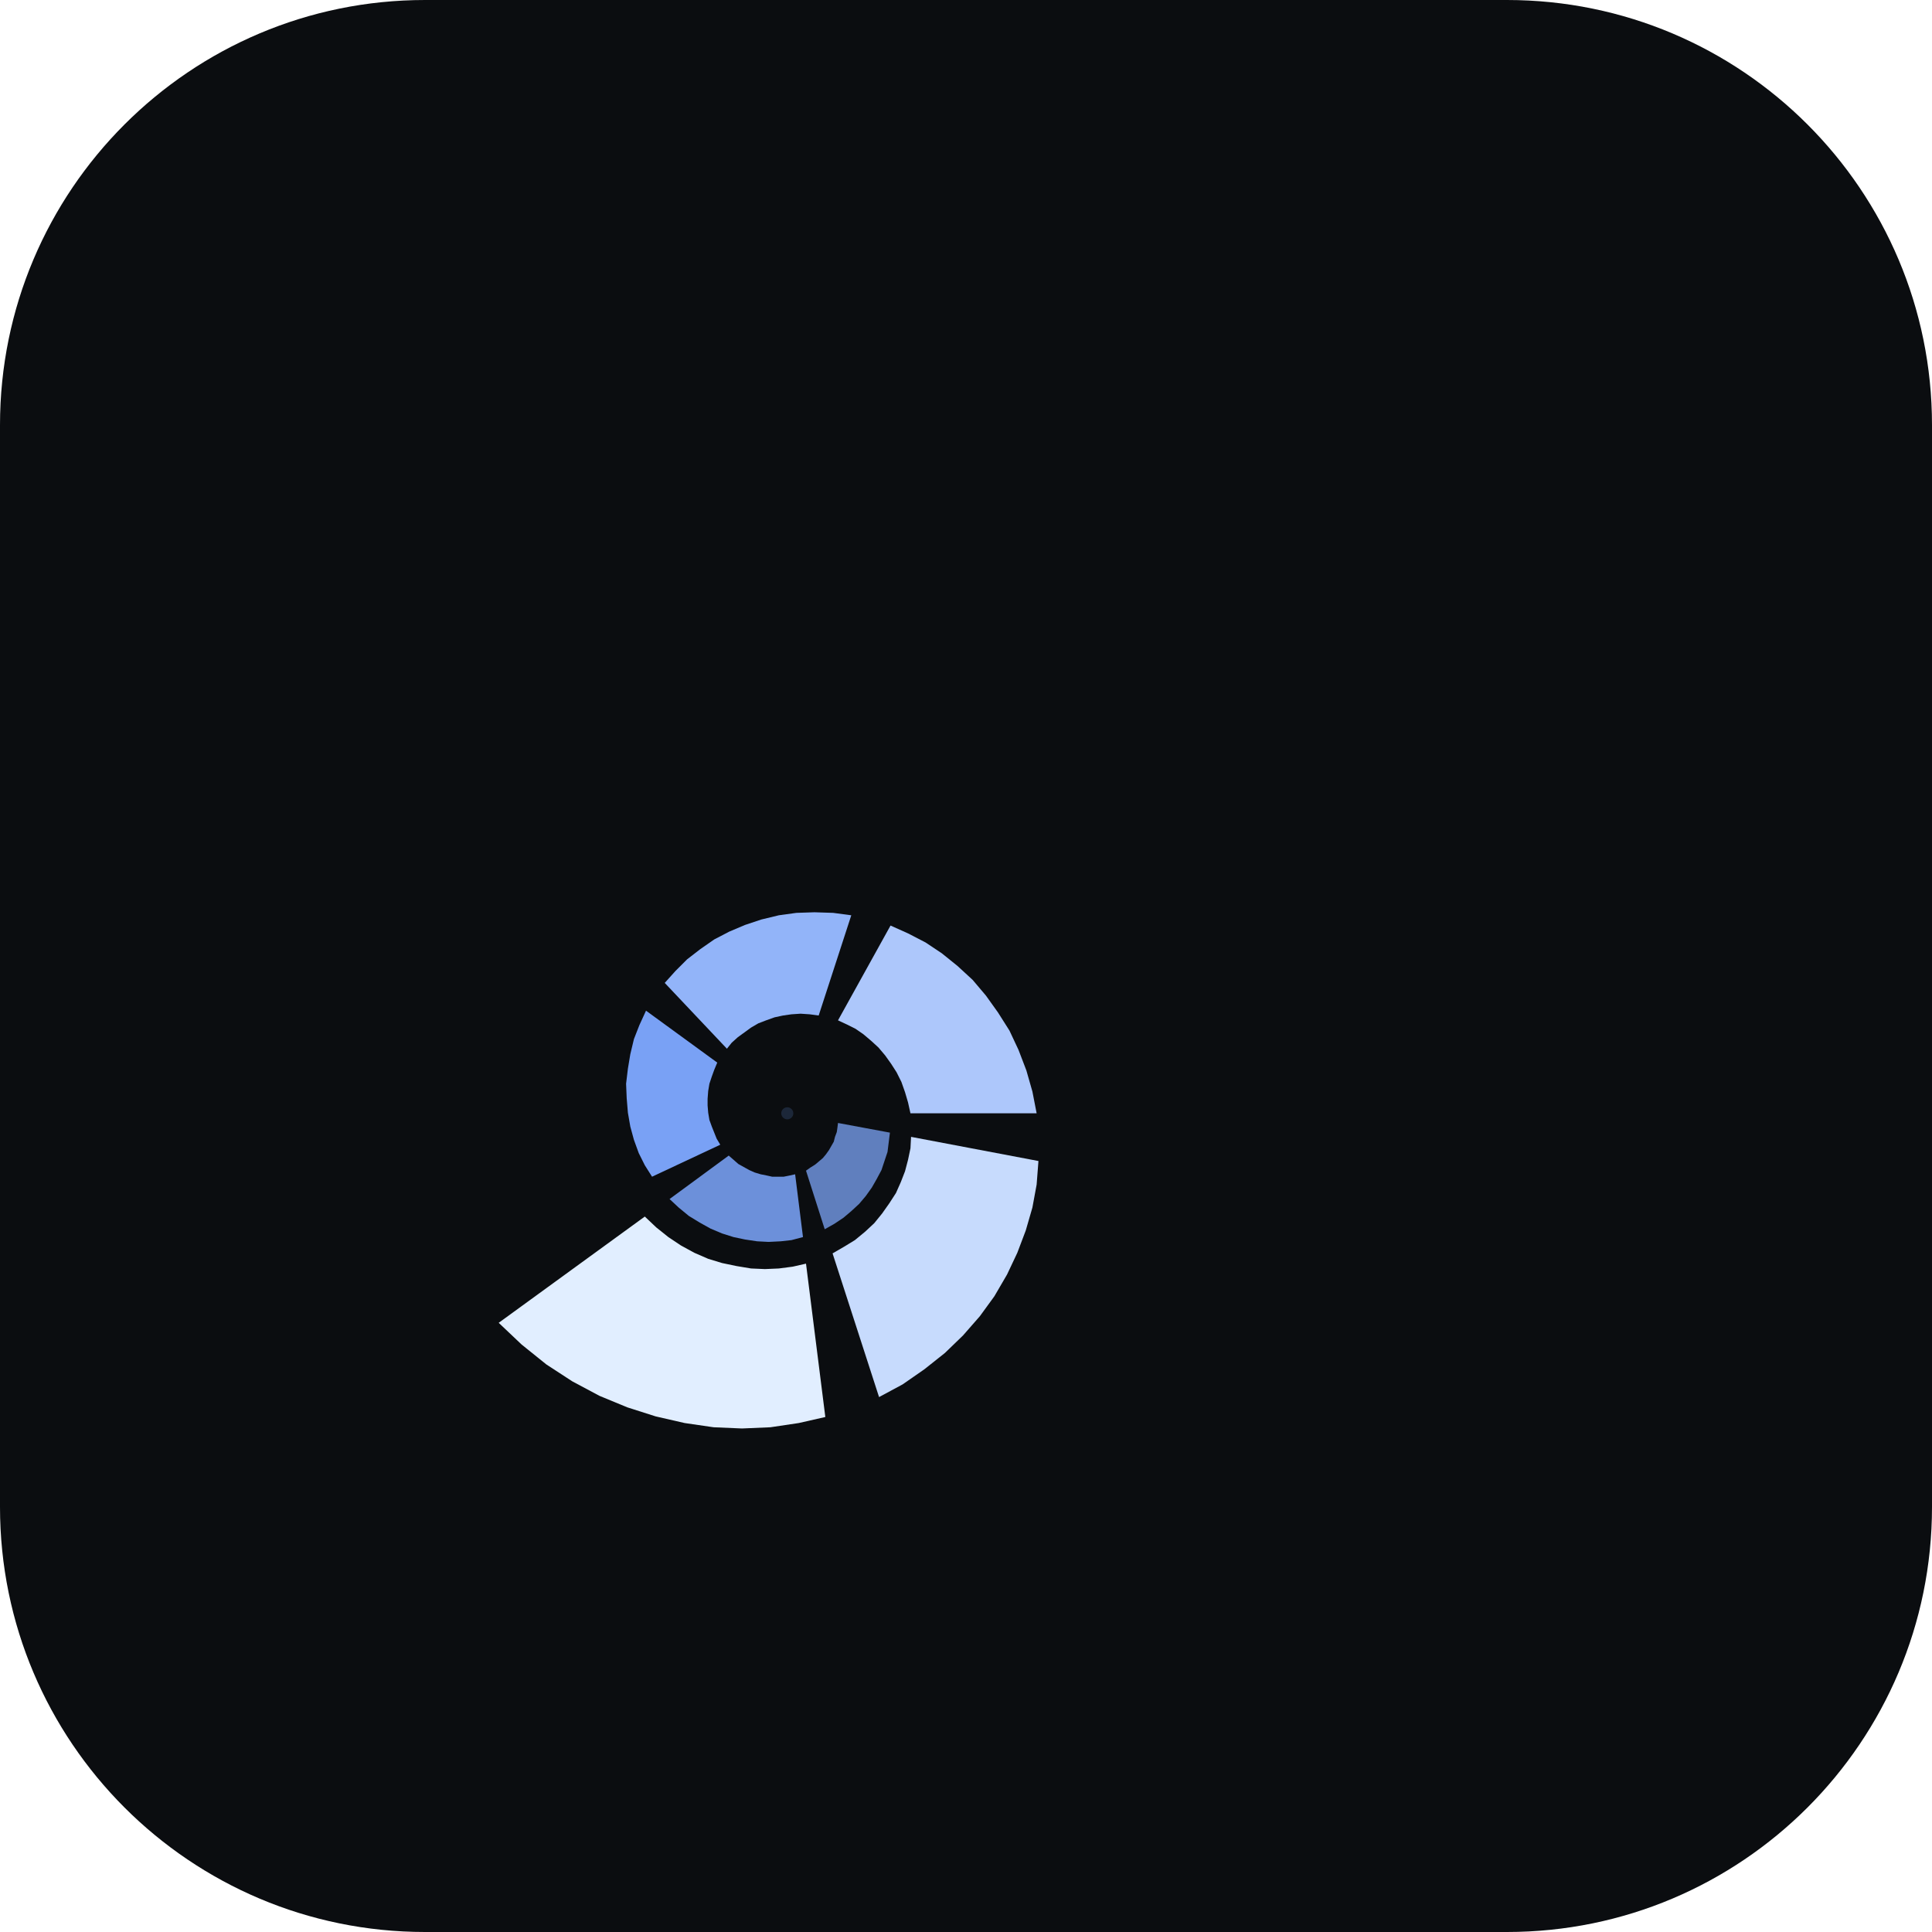
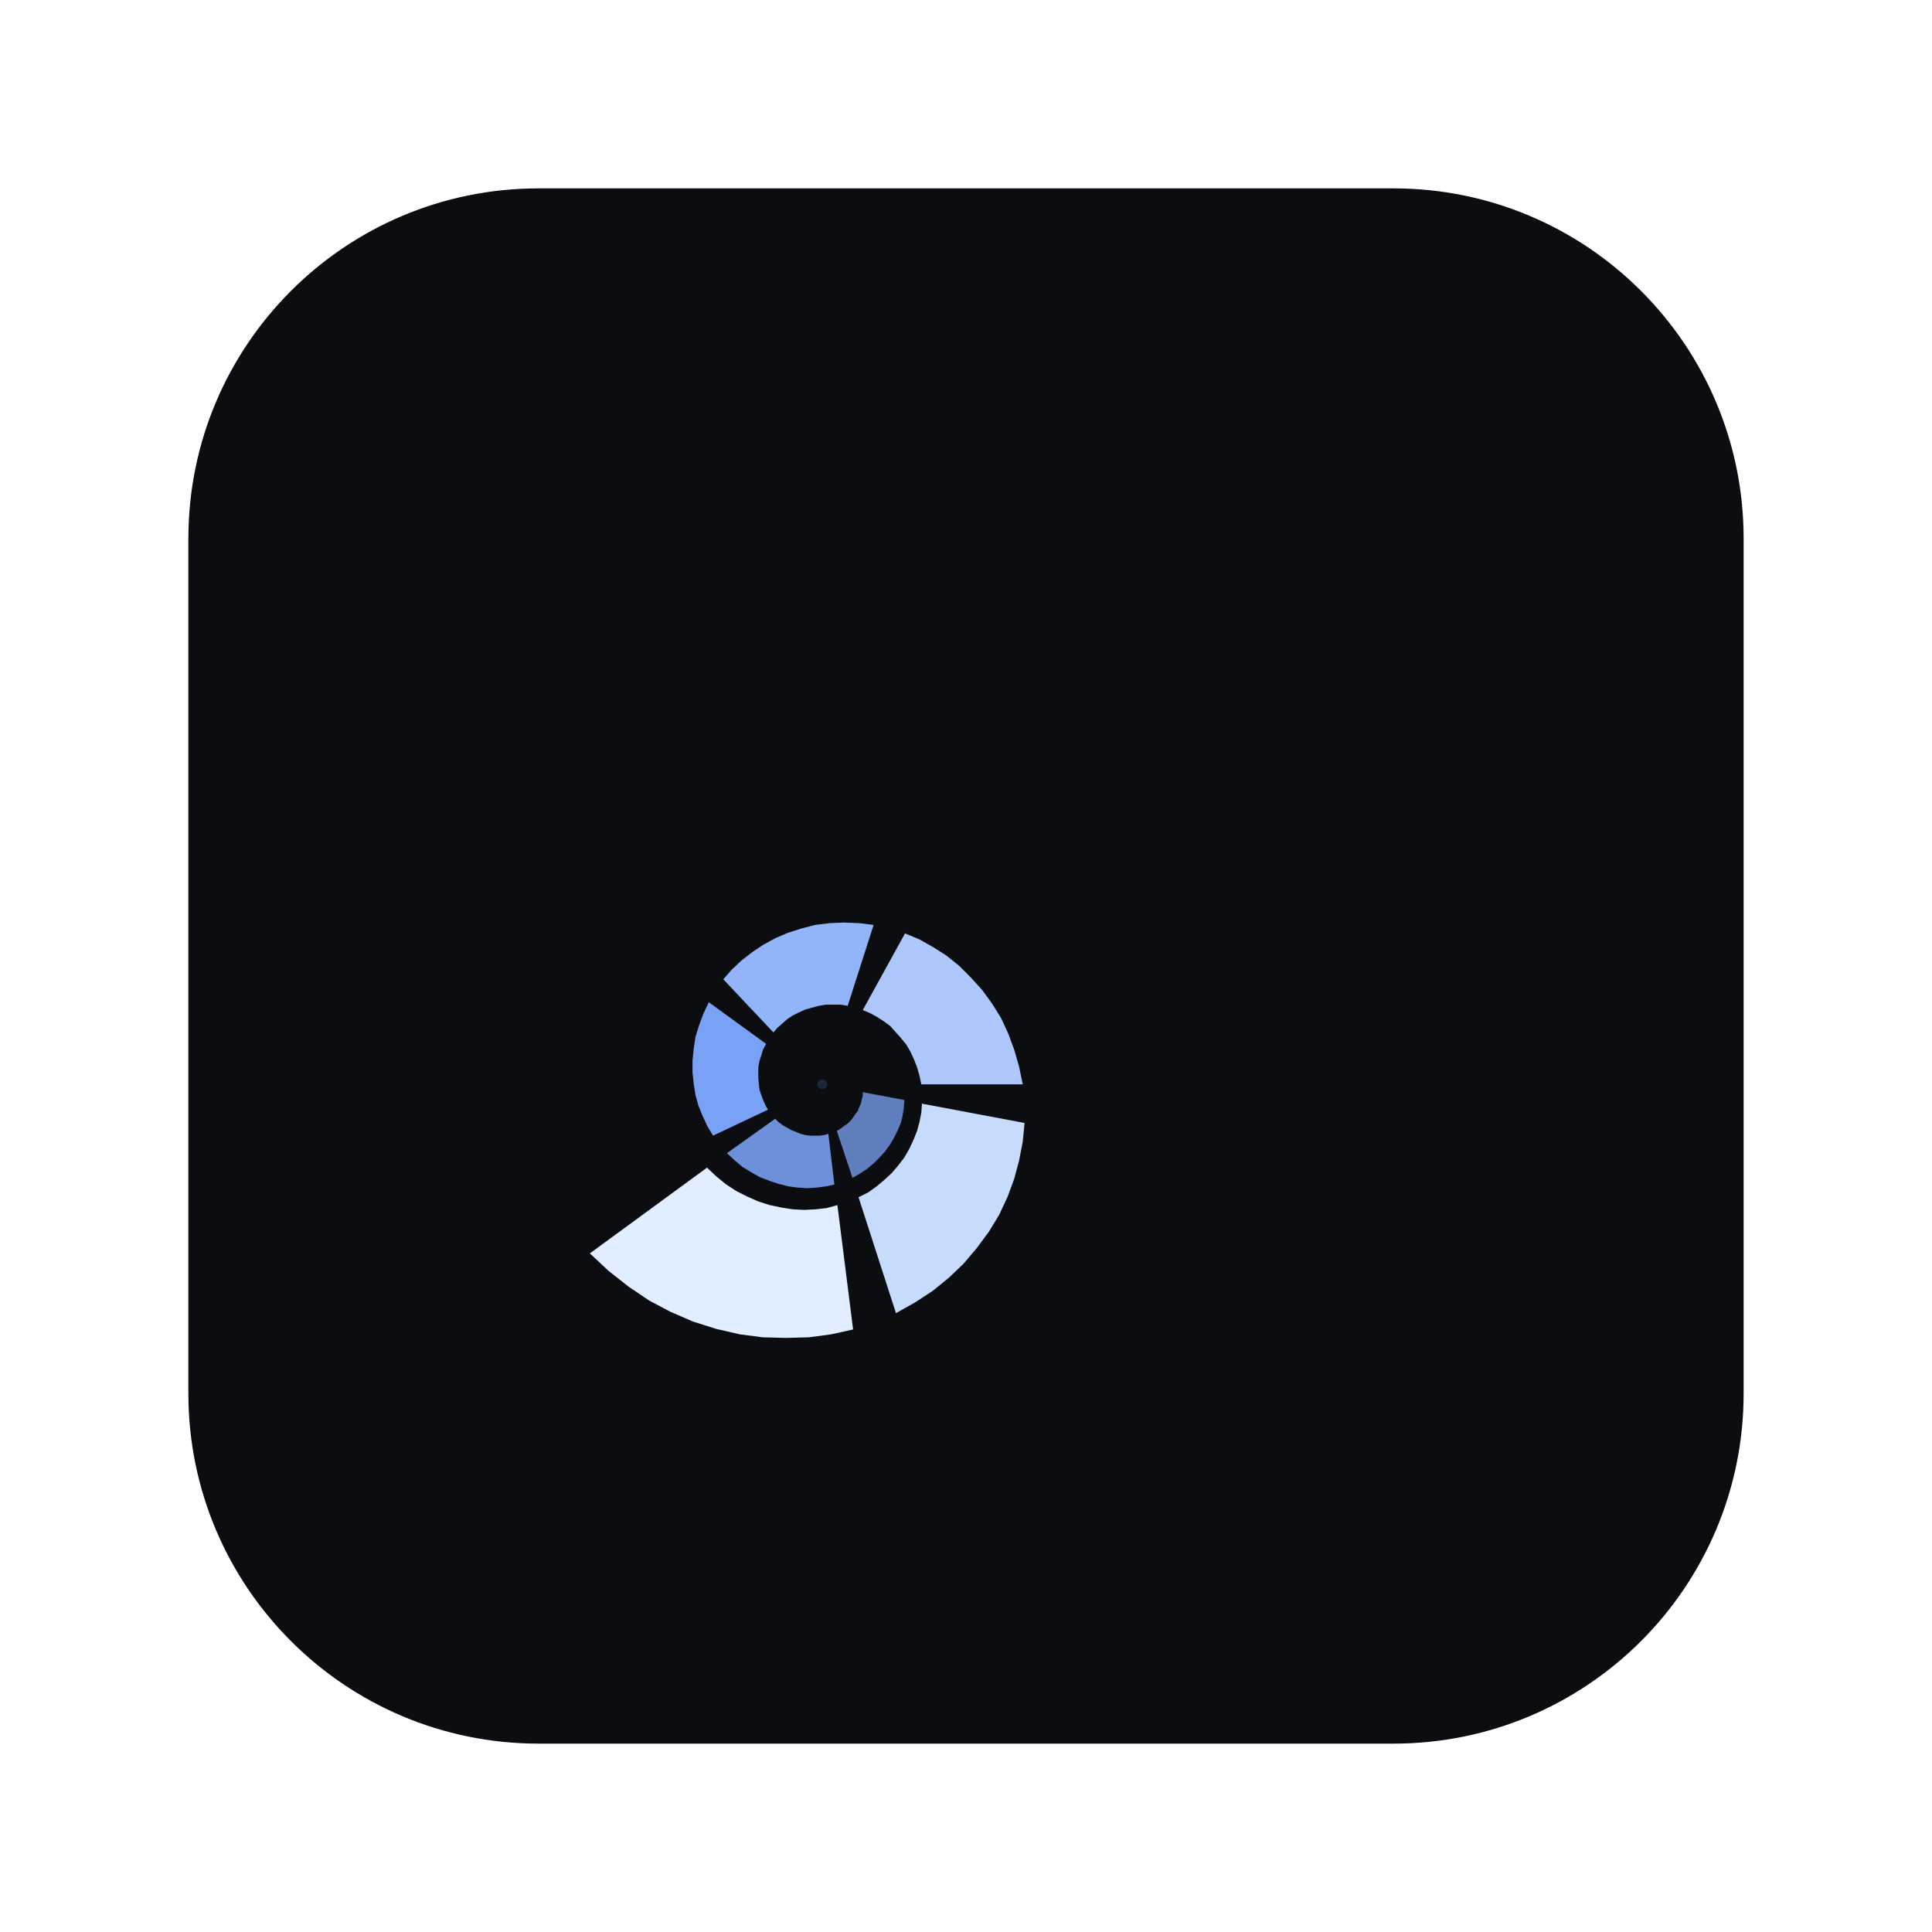
<svg xmlns="http://www.w3.org/2000/svg" viewBox="0 0 32 32">
-   <rect width="32" height="32" rx="7.04" fill="#0b0d10" />
-   <polygon points="14.74,18.76 14.72,18.92 14.70,19.08 14.65,19.23 14.60,19.38 14.52,19.53 14.44,19.67 14.34,19.81 14.23,19.94 14.10,20.06 13.97,20.17 13.82,20.27 13.66,20.36 13.35,19.39 13.42,19.34 13.50,19.29 13.56,19.24 13.63,19.18 13.68,19.12 13.73,19.05 13.77,18.98 13.81,18.91 13.83,18.83 13.86,18.75 13.87,18.68 13.88,18.60" fill="#607fbe" />
-   <polygon points="13.30,20.49 13.11,20.54 12.93,20.56 12.73,20.57 12.54,20.56 12.34,20.53 12.15,20.49 11.96,20.43 11.77,20.35 11.59,20.25 11.41,20.14 11.24,20.00 11.09,19.86 12.07,19.14 12.15,19.21 12.23,19.28 12.32,19.33 12.41,19.38 12.50,19.42 12.60,19.45 12.70,19.47 12.79,19.49 12.89,19.49 12.98,19.49 13.08,19.47 13.17,19.45" fill="#6c90da" />
-   <polygon points="10.80,19.49 10.68,19.30 10.58,19.10 10.50,18.88 10.44,18.66 10.40,18.43 10.38,18.19 10.37,17.95 10.40,17.70 10.44,17.46 10.50,17.21 10.59,16.98 10.70,16.74 11.88,17.60 11.83,17.72 11.79,17.83 11.75,17.95 11.73,18.07 11.72,18.20 11.72,18.31 11.73,18.43 11.75,18.55 11.79,18.66 11.83,18.76 11.87,18.86 11.93,18.96" fill="#79a1f5" />
-   <polygon points="11.01,16.28 11.19,16.08 11.38,15.89 11.60,15.72 11.83,15.56 12.08,15.43 12.34,15.32 12.61,15.23 12.90,15.16 13.19,15.12 13.49,15.11 13.80,15.12 14.10,15.16 13.56,16.82 13.41,16.80 13.26,16.79 13.11,16.80 12.97,16.82 12.83,16.85 12.69,16.90 12.56,16.95 12.44,17.02 12.33,17.10 12.22,17.18 12.12,17.27 12.04,17.37" fill="#92b4f9" />
-   <polygon points="14.75,15.33 15.04,15.46 15.33,15.61 15.60,15.79 15.86,16.00 16.11,16.23 16.33,16.49 16.53,16.77 16.72,17.07 16.87,17.39 17.00,17.73 17.10,18.08 17.17,18.44 15.08,18.44 15.04,18.26 14.99,18.09 14.93,17.92 14.85,17.76 14.76,17.62 14.66,17.48 14.55,17.35 14.43,17.24 14.30,17.13 14.17,17.04 14.03,16.97 13.88,16.90" fill="#adc7fb" />
-   <polygon points="17.20,19.23 17.17,19.62 17.10,20.00 16.99,20.38 16.85,20.75 16.68,21.11 16.47,21.47 16.23,21.80 15.95,22.12 15.65,22.41 15.31,22.68 14.95,22.93 14.56,23.14 13.79,20.76 13.98,20.65 14.16,20.54 14.33,20.40 14.48,20.26 14.61,20.10 14.73,19.93 14.84,19.76 14.92,19.58 14.99,19.40 15.04,19.21 15.08,19.02 15.09,18.83" fill="#c7dbfd" />
-   <polygon points="13.67,23.47 13.23,23.57 12.76,23.64 12.29,23.66 11.82,23.64 11.34,23.57 10.86,23.46 10.39,23.31 9.93,23.12 9.48,22.88 9.05,22.60 8.64,22.27 8.26,21.91 10.68,20.15 10.87,20.33 11.07,20.49 11.28,20.63 11.50,20.75 11.73,20.85 11.96,20.92 12.20,20.97 12.44,21.01 12.67,21.02 12.90,21.01 13.13,20.98 13.35,20.93" fill="#e1eeff" />
-   <circle cx="13.04" cy="18.44" r="0.10" fill="#1c2739" />
+   <rect x="3.12" y="3.12" width="25.76" height="25.76" rx="5.80" fill="#0b0d10" />
+   <polygon points="14.98,18.22 14.97,18.35 14.95,18.48 14.92,18.60 14.87,18.72 14.81,18.84 14.74,18.96 14.66,19.07 14.57,19.17 14.47,19.27 14.36,19.36 14.24,19.44 14.12,19.51 13.86,18.73 13.93,18.69 13.98,18.65 14.04,18.61 14.09,18.56 14.13,18.51 14.17,18.45 14.21,18.40 14.23,18.34 14.26,18.28 14.27,18.22 14.29,18.15 14.29,18.09" fill="#607fbe" />
+   <polygon points="13.82,19.62 13.68,19.65 13.53,19.67 13.37,19.68 13.21,19.67 13.06,19.65 12.90,19.61 12.75,19.56 12.59,19.50 12.45,19.42 12.30,19.33 12.17,19.22 12.04,19.10 12.84,18.53 12.90,18.59 12.97,18.64 13.04,18.68 13.11,18.72 13.19,18.75 13.26,18.78 13.34,18.80 13.42,18.81 13.49,18.81 13.57,18.81 13.65,18.80 13.72,18.78" fill="#6c90da" />
+   <polygon points="11.81,18.81 11.72,18.66 11.64,18.49 11.57,18.32 11.52,18.14 11.49,17.95 11.47,17.76 11.47,17.57 11.49,17.37 11.52,17.17 11.58,16.98 11.65,16.79 11.74,16.60 12.69,17.29 12.64,17.38 12.61,17.48 12.58,17.57 12.56,17.67 12.56,17.77 12.56,17.86 12.57,17.96 12.58,18.05 12.61,18.14 12.64,18.22 12.68,18.31 12.72,18.38" fill="#79a1f5" />
+   <polygon points="11.98,16.22 12.12,16.06 12.28,15.91 12.46,15.77 12.64,15.65 12.84,15.54 13.05,15.45 13.27,15.38 13.50,15.32 13.74,15.29 13.98,15.28 14.23,15.29 14.47,15.32 14.04,16.66 13.92,16.64 13.80,16.64 13.68,16.64 13.56,16.66 13.45,16.69 13.34,16.72 13.23,16.77 13.13,16.82 13.04,16.88 12.96,16.95 12.88,17.02 12.81,17.10" fill="#92b4f9" />
+   <polygon points="14.99,15.46 15.23,15.56 15.46,15.69 15.68,15.83 15.89,16.00 16.08,16.19 16.27,16.40 16.43,16.62 16.58,16.86 16.70,17.12 16.80,17.39 16.88,17.67 16.94,17.96 15.26,17.96 15.23,17.82 15.19,17.68 15.14,17.55 15.08,17.42 15.01,17.30 14.92,17.19 14.83,17.09 14.74,16.99 14.63,16.91 14.52,16.84 14.41,16.78 14.29,16.73" fill="#adc7fb" />
+   <polygon points="16.97,18.60 16.94,18.91 16.88,19.22 16.80,19.52 16.69,19.82 16.55,20.12 16.38,20.40 16.18,20.67 15.96,20.93 15.72,21.16 15.45,21.38 15.16,21.57 14.84,21.75 14.22,19.83 14.38,19.75 14.52,19.65 14.65,19.54 14.77,19.43 14.88,19.30 14.98,19.17 15.06,19.03 15.13,18.88 15.19,18.73 15.23,18.58 15.26,18.43 15.27,18.28" fill="#c7dbfd" />
+   <polygon points="14.13,22.02 13.77,22.10 13.40,22.15 13.02,22.16 12.63,22.15 12.25,22.10 11.86,22.01 11.48,21.89 11.11,21.73 10.75,21.54 10.41,21.31 10.08,21.05 9.77,20.76 11.71,19.34 11.87,19.49 12.03,19.62 12.20,19.73 12.38,19.82 12.56,19.90 12.75,19.96 12.94,20.00 13.13,20.03 13.32,20.04 13.51,20.03 13.69,20.01 13.87,19.96" fill="#e1eeff" />
+   <circle cx="13.62" cy="17.96" r="0.08" fill="#1c2739" />
</svg>
